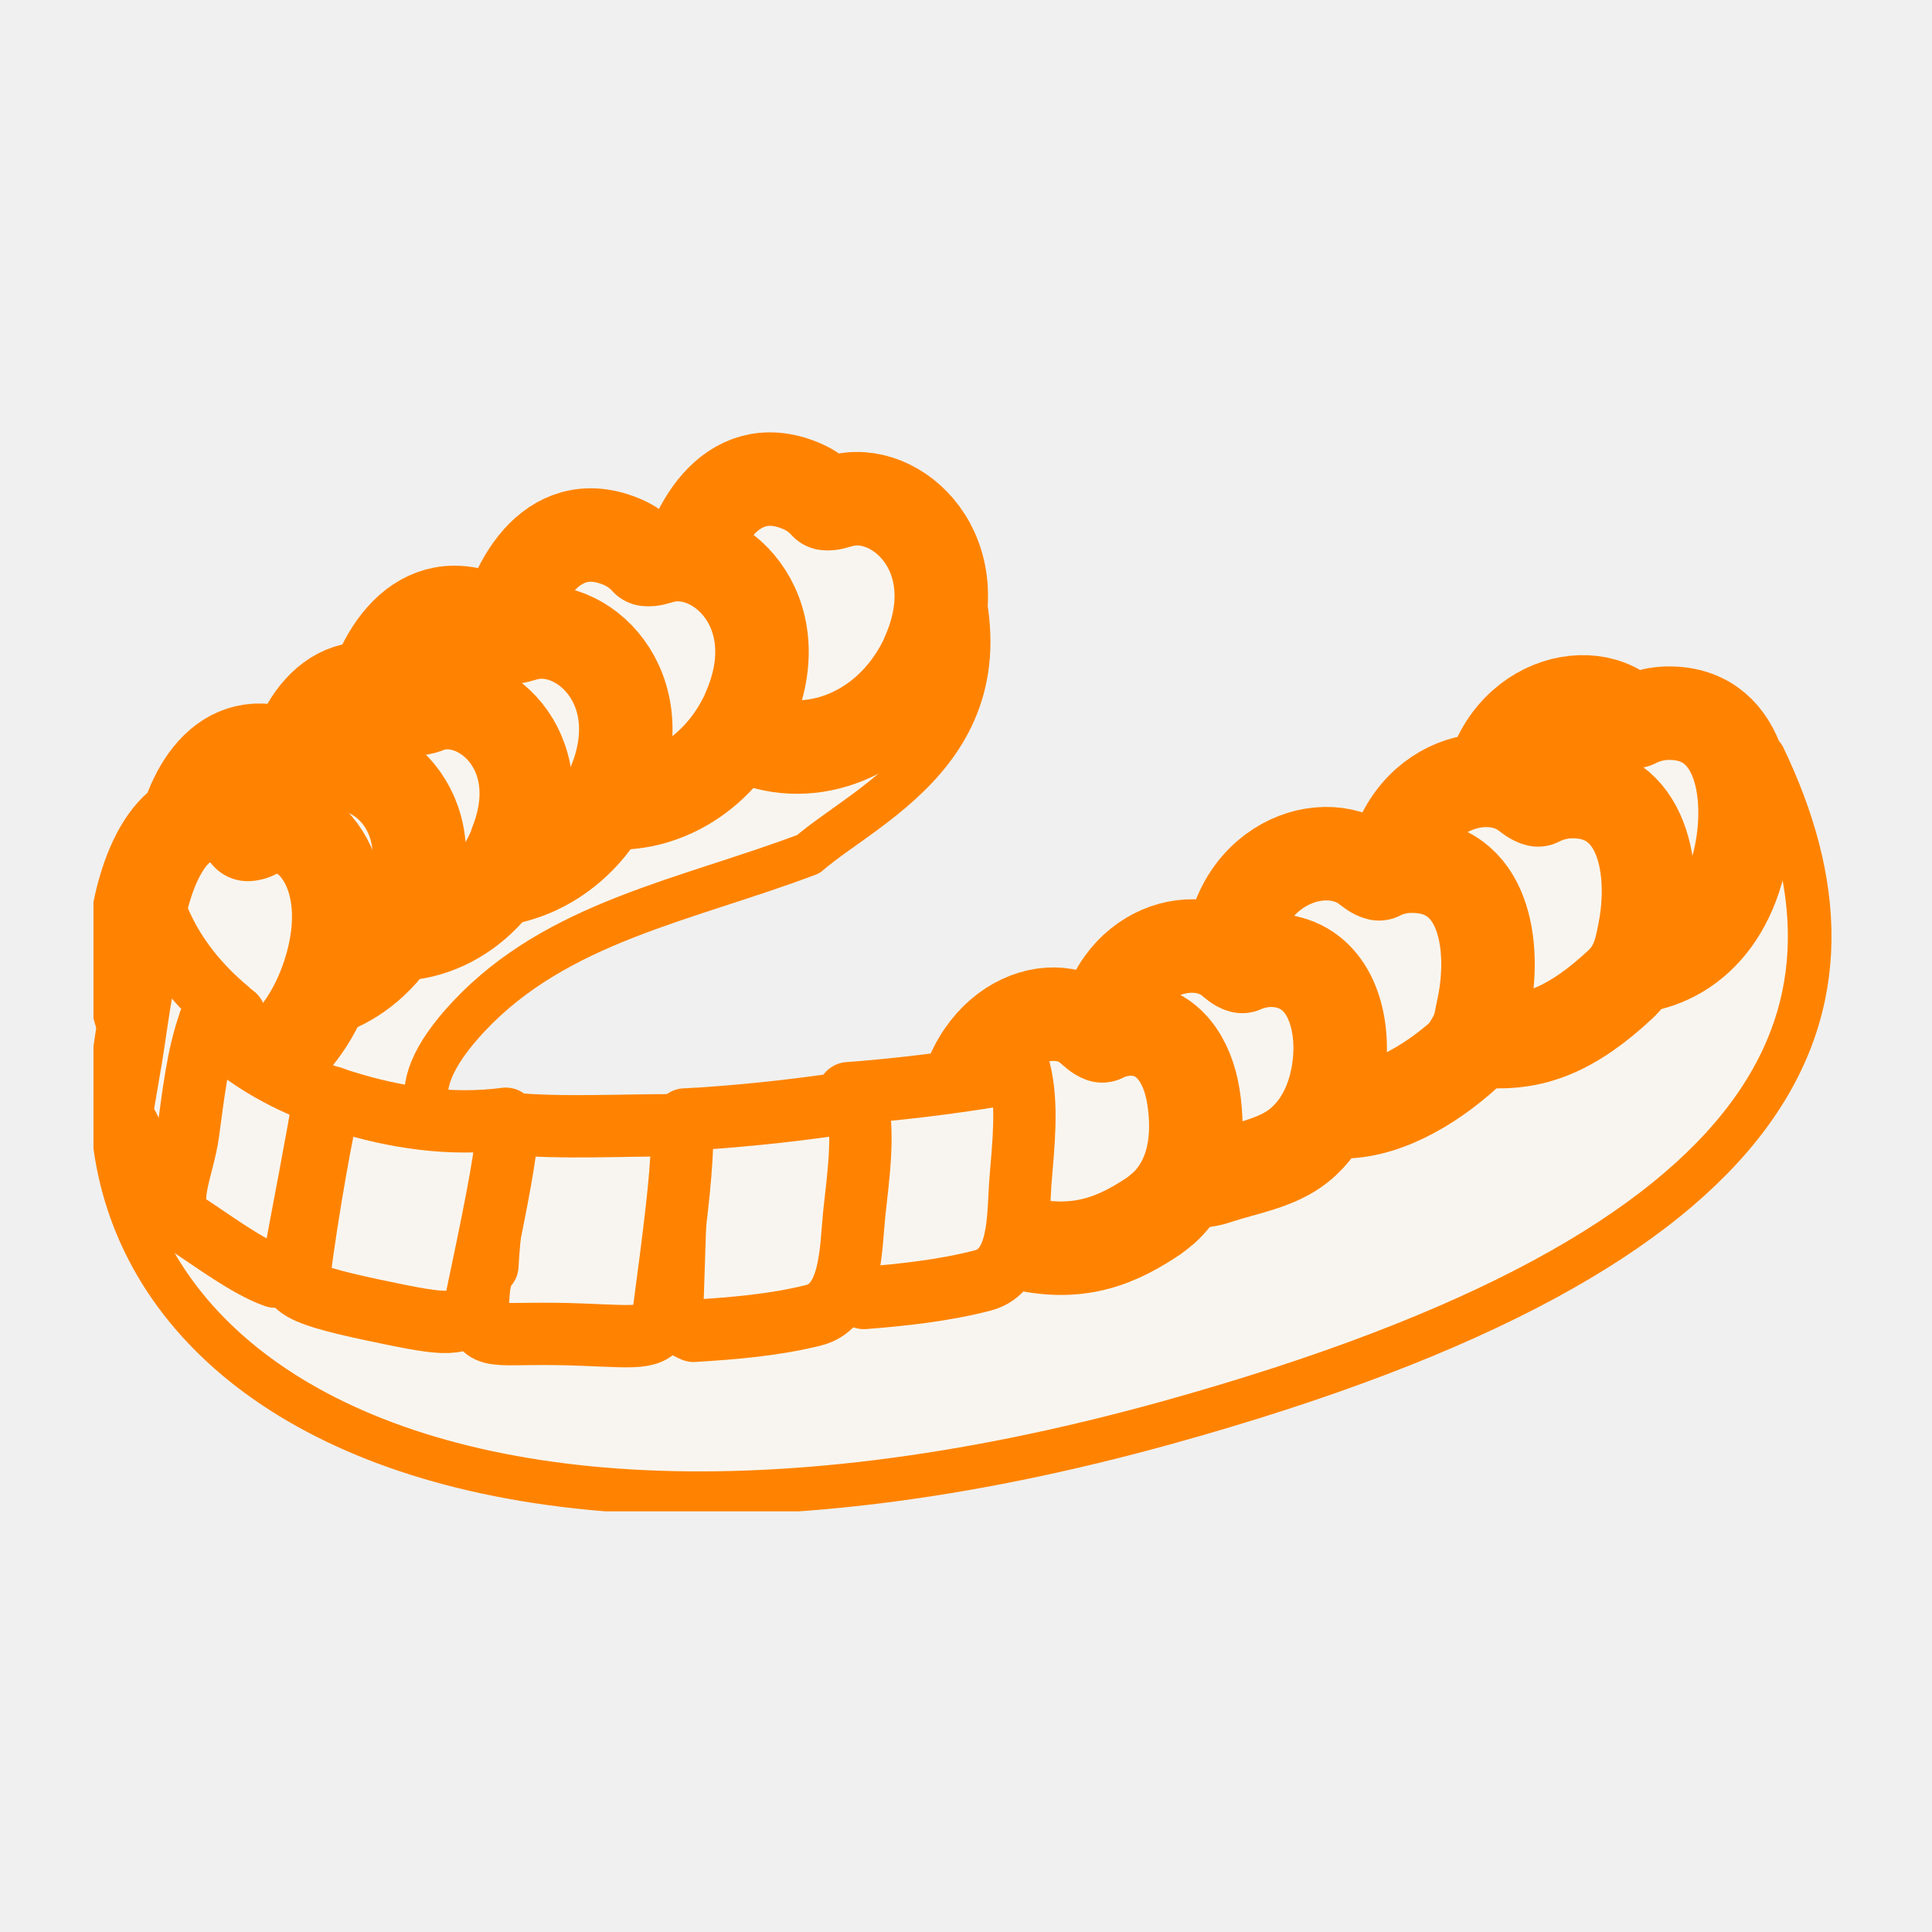
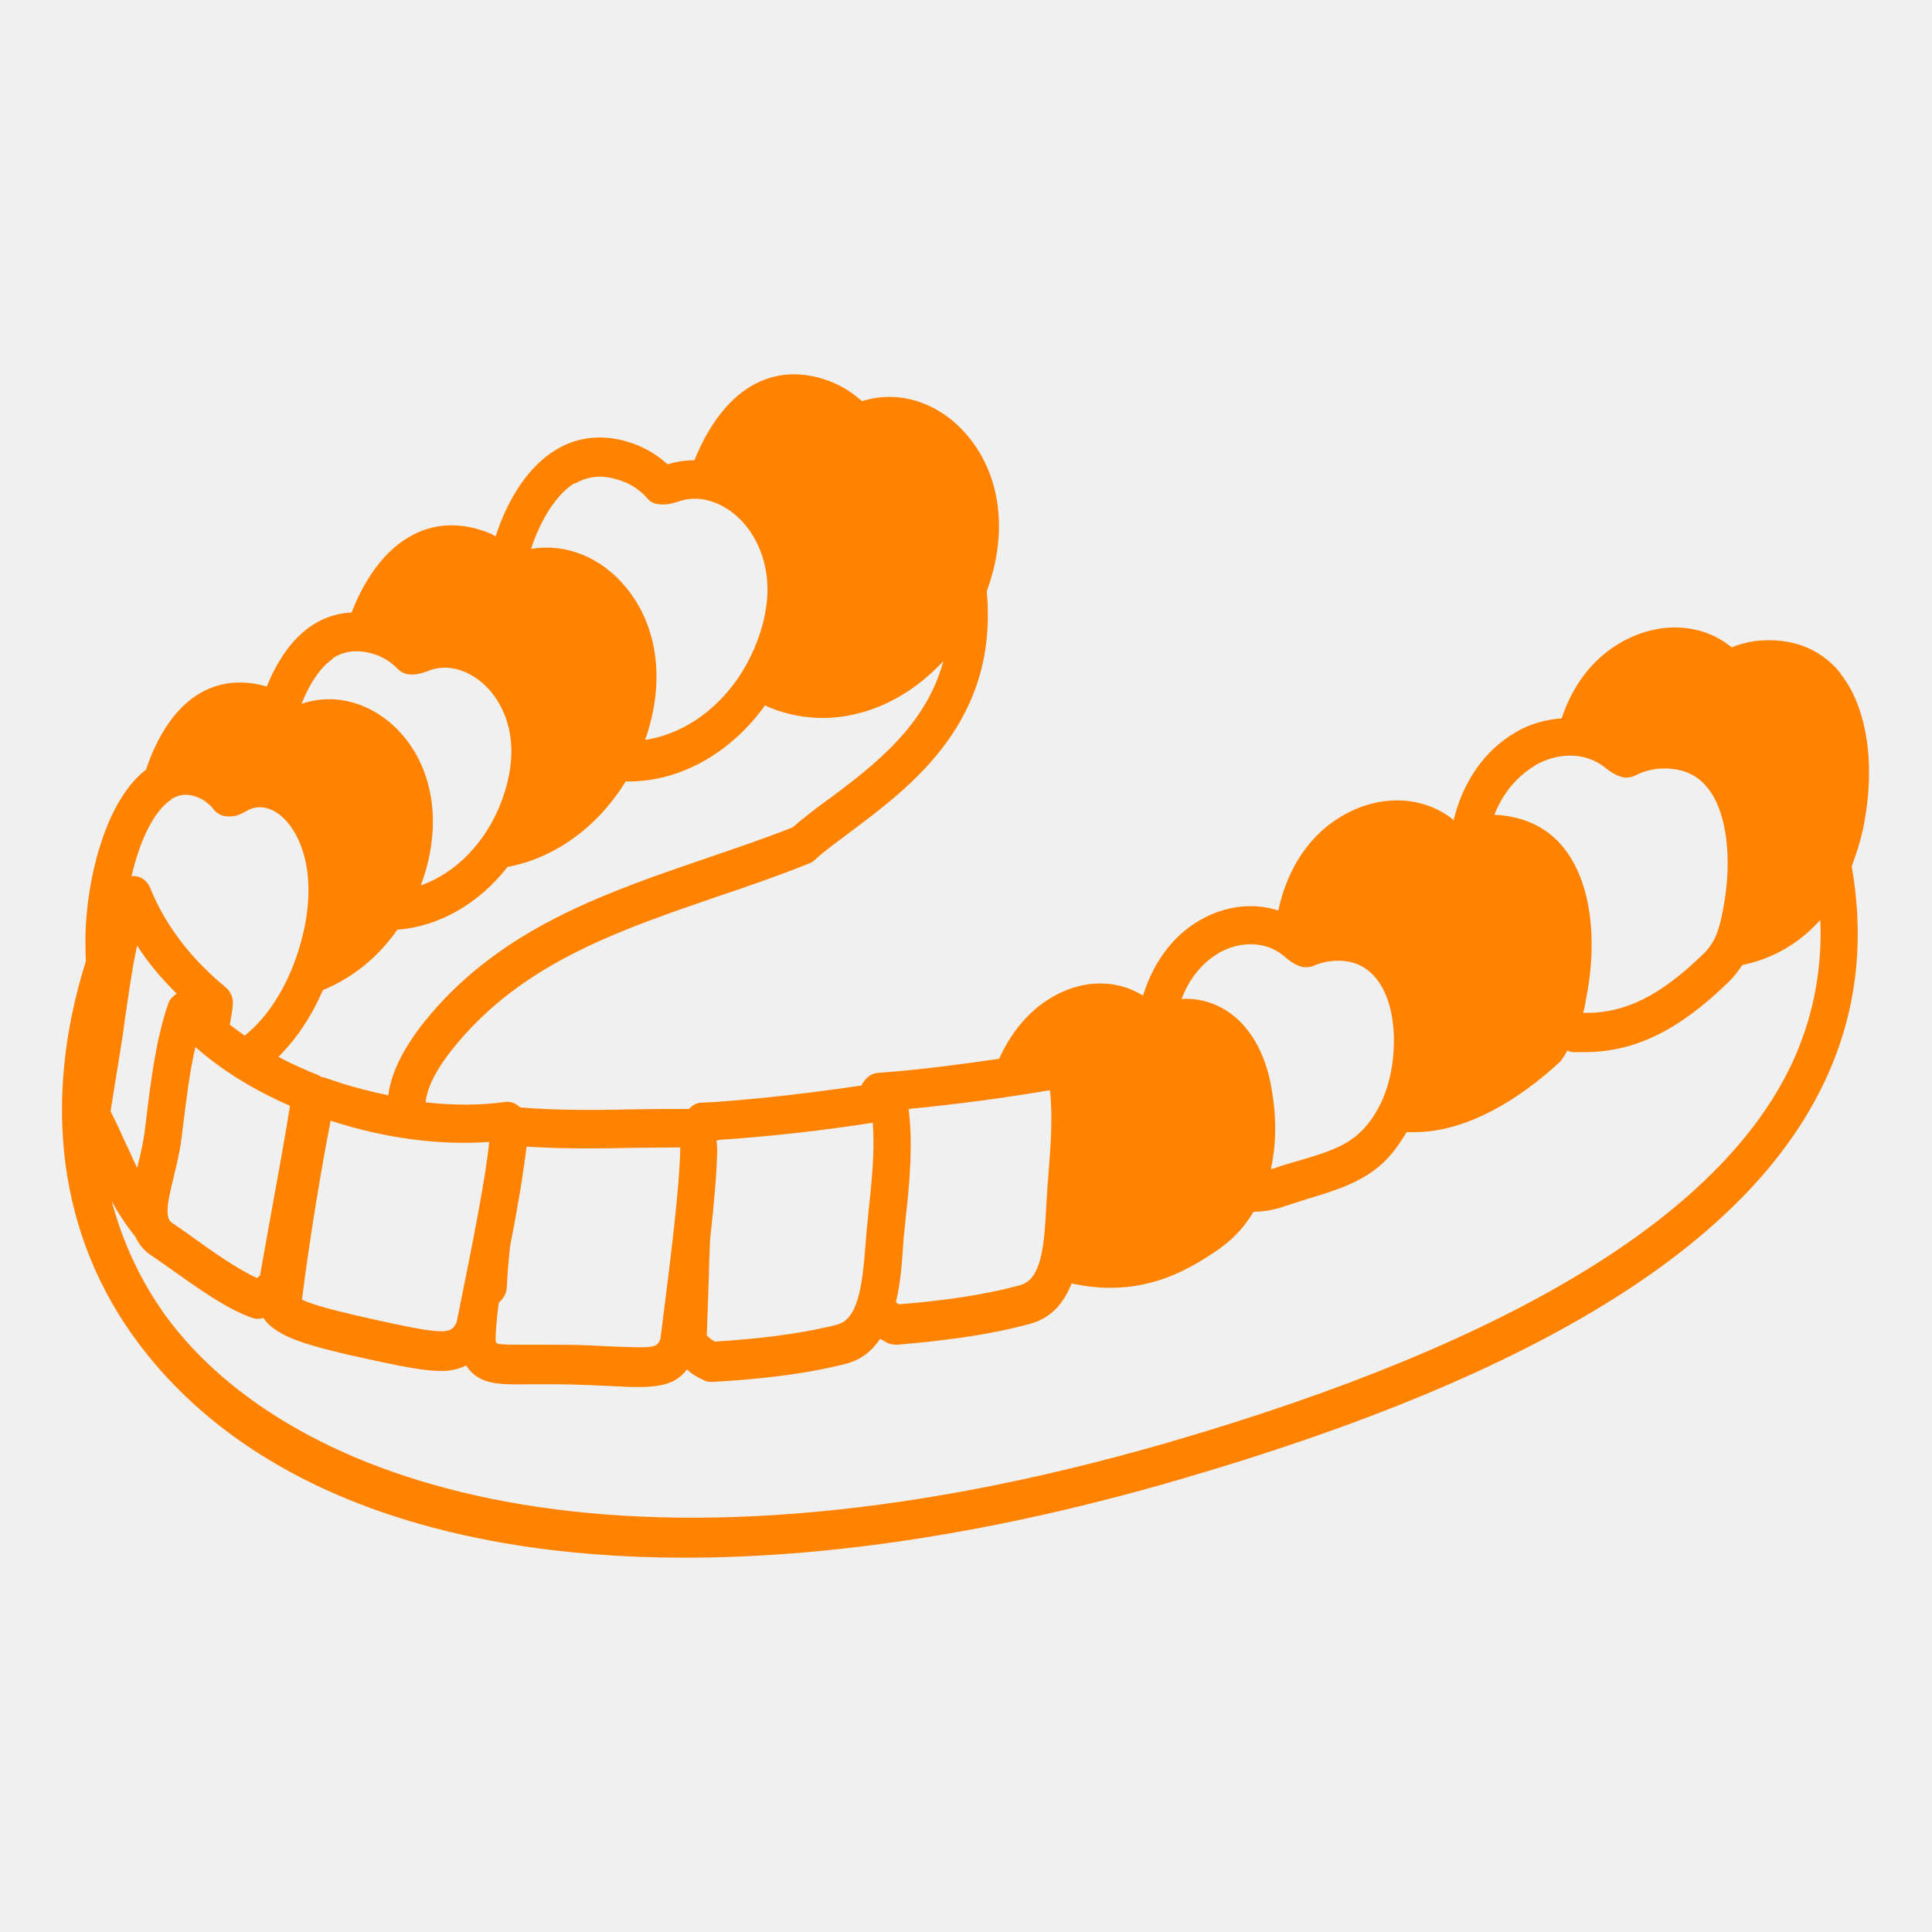
<svg xmlns="http://www.w3.org/2000/svg" width="31" height="31" viewBox="0 0 31 31" fill="none">
-   <g clip-path="url(#clip0_209_483)">
-     <path d="M13.242 18.224C9.409 19.128 5.148 18.838 7.521 16.309C8.946 14.79 11.007 14.447 12.97 13.705C13.96 12.847 16.496 11.837 15.164 8.601C10.938 9.587 6.138 11.182 2.872 13.92C-0.903 20.596 5.449 26.507 18.719 22.829C28.915 20.004 30.201 16.106 28.296 12.139C24.405 14.65 15.297 17.742 13.248 18.224H13.242Z" fill="#F8F5F0" stroke="#FF8300" stroke-width="0.7" stroke-linecap="round" stroke-linejoin="round" />
-     <path d="M23.86 13.295C24.048 15.894 27.379 16.454 27.932 13.71C28.137 12.702 27.921 11.405 26.731 11.444C26.444 11.455 26.228 11.577 26.228 11.577C26.156 11.56 26.095 11.505 26.034 11.46C25.276 10.9 23.738 11.532 23.866 13.3L23.86 13.295Z" fill="#F8F5F0" stroke="#FF8300" stroke-width="1.5" stroke-linecap="round" stroke-linejoin="round" />
-     <path d="M23.904 16.709C24.59 16.748 25.21 16.537 26.012 15.784C26.283 15.523 26.333 15.218 26.383 14.969C26.587 13.96 26.372 12.663 25.182 12.702C24.895 12.713 24.679 12.835 24.679 12.835C24.607 12.818 24.546 12.763 24.485 12.719C23.727 12.159 22.189 12.79 22.317 14.559C22.394 15.662 23.08 16.465 23.91 16.709H23.904Z" fill="#F8F5F0" stroke="#FF8300" stroke-width="1.5" stroke-linecap="round" stroke-linejoin="round" />
-     <path d="M21.409 17.834C22.156 17.895 22.947 17.413 23.495 16.92C23.766 16.537 23.738 16.449 23.799 16.183C24.015 15.174 23.821 13.877 22.632 13.899C22.344 13.899 22.128 14.021 22.128 14.021C22.056 14.004 21.995 13.949 21.935 13.905C21.182 13.334 19.639 13.943 19.738 15.711C19.777 16.377 20.054 17.031 20.563 17.474C20.828 17.701 21.116 17.812 21.409 17.834Z" fill="#F8F5F0" stroke="#FF8300" stroke-width="1.5" stroke-linecap="round" stroke-linejoin="round" />
-     <path d="M19.102 18.954C19.24 18.959 19.39 18.943 19.545 18.887C19.965 18.749 20.491 18.666 20.845 18.378C21.293 18.017 21.486 17.435 21.503 16.875C21.52 16.16 21.215 15.423 20.402 15.407C20.137 15.407 19.932 15.507 19.932 15.507C19.866 15.49 19.81 15.434 19.755 15.39C19.08 14.841 17.642 15.362 17.68 16.992C17.702 17.823 18.233 18.91 19.096 18.954H19.102Z" fill="#F8F5F0" stroke="#FF8300" stroke-width="1.5" stroke-linecap="round" stroke-linejoin="round" />
-     <path d="M18.676 19.381C19.163 18.926 19.257 18.256 19.146 17.579C19.058 17.042 18.759 16.521 18.151 16.51C17.885 16.51 17.686 16.621 17.686 16.621C17.619 16.598 17.57 16.543 17.514 16.499C16.867 15.906 15.423 16.477 15.407 18.239C15.401 19.07 15.727 19.525 16.22 19.907C17.199 20.184 17.835 19.952 18.449 19.552C18.532 19.503 18.604 19.442 18.671 19.381H18.676Z" fill="#F8F5F0" stroke="#FF8300" stroke-width="1.5" stroke-linecap="round" stroke-linejoin="round" />
-     <path d="M14.892 10.507C14.344 11.732 13.111 12.242 12.115 11.865C11.434 11.605 10.71 10.912 10.925 9.504C11.08 8.484 11.722 7.342 12.828 7.786C13.1 7.891 13.254 8.08 13.254 8.08C13.332 8.091 13.404 8.057 13.476 8.041C14.383 7.775 15.606 8.894 14.886 10.513L14.892 10.507Z" fill="#F8F5F0" stroke="#FF8300" stroke-width="1.5" stroke-linecap="round" stroke-linejoin="round" />
-     <path d="M12.015 11.405C11.467 12.63 10.234 13.139 9.238 12.762C8.557 12.502 7.833 11.809 8.048 10.401C8.203 9.382 8.845 8.24 9.951 8.683C10.223 8.789 10.377 8.977 10.377 8.977C10.455 8.988 10.527 8.955 10.599 8.938C11.506 8.672 12.729 9.792 12.009 11.41L12.015 11.405Z" fill="#F8F5F0" stroke="#FF8300" stroke-width="1.5" stroke-linecap="round" stroke-linejoin="round" />
-     <path d="M9.83 12.646C9.282 13.871 8.048 14.381 7.052 14.004C6.372 13.744 5.647 13.051 5.863 11.643C6.018 10.623 6.66 9.482 7.766 9.925C8.037 10.03 8.192 10.219 8.192 10.219C8.27 10.23 8.341 10.197 8.413 10.18C9.321 9.914 10.543 11.034 9.824 12.652L9.83 12.646Z" fill="#F8F5F0" stroke="#FF8300" stroke-width="1.5" stroke-linecap="round" stroke-linejoin="round" />
-     <path d="M8.286 13.539C7.833 14.692 6.721 15.213 5.791 14.902C5.155 14.692 4.458 14.088 4.596 12.78C4.696 11.837 5.238 10.757 6.272 11.117C6.527 11.206 6.676 11.372 6.676 11.372C6.748 11.372 6.815 11.35 6.881 11.322C7.705 11.039 8.878 12.02 8.281 13.533L8.286 13.539Z" fill="#F8F5F0" stroke="#FF8300" stroke-width="1.5" stroke-linecap="round" stroke-linejoin="round" />
-     <path d="M6.571 14.531C6.117 15.684 5.005 16.204 4.076 15.894C3.44 15.684 2.743 15.079 2.881 13.771C2.981 12.829 3.523 11.748 4.557 12.109C4.812 12.197 4.961 12.364 4.961 12.364C5.033 12.364 5.099 12.341 5.166 12.314C5.99 12.031 7.163 13.012 6.566 14.525L6.571 14.531Z" fill="#F8F5F0" stroke="#FF8300" stroke-width="1.5" stroke-linecap="round" stroke-linejoin="round" />
-     <path d="M5.277 15.639C4.862 16.909 3.905 17.529 3.13 17.247C2.593 17.053 2.023 16.438 2.173 15.024C2.284 13.999 2.77 12.807 3.639 13.14C3.849 13.217 3.976 13.389 3.976 13.389C4.037 13.389 4.093 13.356 4.148 13.328C4.851 12.979 5.819 13.971 5.277 15.639Z" fill="#F8F5F0" stroke="#FF8300" stroke-width="1.5" stroke-linecap="round" stroke-linejoin="round" />
-     <path d="M16.363 17.191C15.528 17.341 14.682 17.452 13.835 17.524C13.763 17.529 13.686 17.535 13.614 17.541C13.592 17.568 13.575 17.596 13.559 17.629C13.487 17.762 13.52 19.813 13.509 20.572C13.57 20.639 13.636 20.7 13.708 20.75C13.758 20.783 13.813 20.811 13.863 20.827C14.499 20.777 15.157 20.705 15.771 20.545C16.386 20.384 16.33 19.508 16.375 18.937C16.419 18.383 16.496 17.735 16.363 17.191Z" fill="#F8F5F0" stroke="#FF8300" stroke-linecap="round" stroke-linejoin="round" />
-     <path d="M13.752 17.668C12.912 17.801 12.065 17.895 11.213 17.951C11.141 17.951 11.064 17.962 10.992 17.962C10.97 17.99 10.953 18.017 10.931 18.051C10.853 18.189 10.82 20.295 10.781 21.082C10.837 21.154 10.903 21.221 10.975 21.271C11.025 21.304 11.075 21.332 11.13 21.354C11.772 21.315 12.43 21.26 13.05 21.105C13.669 20.955 13.647 20.051 13.708 19.464C13.769 18.893 13.869 18.228 13.752 17.663V17.668Z" fill="#F8F5F0" stroke="#FF8300" stroke-linecap="round" stroke-linejoin="round" />
-     <path d="M10.875 18.056C9.985 18.05 9.044 18.111 8.159 18.028C8.131 18.111 8.165 18.067 8.137 18.084C8.07 18.422 7.882 19.22 7.821 20.306C7.711 19.857 7.656 21.116 7.656 21.121C7.81 21.537 7.976 21.359 9.343 21.415C10.328 21.454 10.494 21.498 10.643 21.11C10.82 19.78 10.931 18.915 10.942 18.361C10.942 18.244 10.92 18.139 10.875 18.056Z" fill="#F8F5F0" stroke="#FF8300" stroke-linecap="round" stroke-linejoin="round" />
-     <path d="M8.115 17.951C7.241 18.067 6.333 17.934 5.498 17.668C5.437 17.651 5.382 17.629 5.321 17.607C5.31 17.629 5.299 17.646 5.288 17.651C5.194 17.984 4.939 19.381 4.801 20.461C4.801 20.461 4.652 20.273 4.652 20.278C4.674 20.661 4.674 20.755 6.284 21.082C7.274 21.287 7.457 21.265 7.634 20.894C7.91 19.58 8.087 18.727 8.137 18.178C8.143 18.1 8.137 18.023 8.12 17.956L8.115 17.951Z" fill="#F8F5F0" stroke="#FF8300" stroke-linecap="round" stroke-linejoin="round" />
-     <path d="M3.661 16.21C3.219 15.844 2.809 15.362 2.56 14.78C2.322 15.296 2.206 16.365 2.107 16.964C2.046 17.33 1.99 17.635 1.952 17.884C2.256 18.399 2.427 19.009 2.881 19.491C2.97 19.469 3.136 19.053 3.208 18.937C3.307 18.466 3.468 17.729 3.484 17.662C3.584 17.202 3.722 16.726 3.766 16.299C3.733 16.271 3.694 16.244 3.661 16.216V16.21Z" fill="#F8F5F0" stroke="#FF8300" stroke-linecap="round" stroke-linejoin="round" />
-     <path d="M3.362 16.404C3.169 16.936 3.097 17.602 3.019 18.172C2.942 18.754 2.599 19.375 2.997 19.636C3.396 19.896 3.982 20.334 4.414 20.484C4.458 20.473 4.497 20.456 4.541 20.428C4.602 20.389 4.657 20.34 4.712 20.279C4.823 19.652 5.111 18.195 5.205 17.574C4.519 17.319 3.855 16.948 3.357 16.41L3.362 16.404Z" fill="#F8F5F0" stroke="#FF8300" stroke-linecap="round" stroke-linejoin="round" />
+   <g clip-path="url(#clip0_272_746)">
+     <path d="M29.538 10.808C29.244 10.443 28.83 10.255 28.314 10.274C28.093 10.28 27.913 10.336 27.787 10.387C27.775 10.374 27.757 10.368 27.745 10.355C27.271 9.99 26.593 9.971 26.005 10.311C25.555 10.569 25.232 10.997 25.058 11.526C24.812 11.545 24.56 11.608 24.326 11.746C23.822 12.036 23.474 12.539 23.324 13.162C23.318 13.162 23.312 13.15 23.306 13.143C22.838 12.772 22.155 12.741 21.567 13.074C21.021 13.376 20.655 13.93 20.511 14.61C20.145 14.49 19.72 14.522 19.33 14.723C18.85 14.968 18.514 15.415 18.34 15.975C17.968 15.742 17.494 15.711 17.038 15.919C16.595 16.12 16.253 16.498 16.031 16.989C15.473 17.07 14.903 17.146 14.327 17.196L14.087 17.215C13.998 17.221 13.919 17.272 13.866 17.347C13.848 17.366 13.835 17.391 13.823 17.417C13.062 17.53 12.282 17.624 11.49 17.681L11.25 17.694C11.172 17.694 11.107 17.738 11.053 17.794C10.765 17.794 10.471 17.794 10.177 17.8C9.571 17.813 8.947 17.819 8.347 17.769C8.281 17.706 8.197 17.668 8.107 17.681C7.706 17.738 7.274 17.738 6.83 17.687C6.86 17.341 7.166 16.926 7.454 16.605C8.527 15.409 9.979 14.912 11.52 14.383C12.006 14.22 12.498 14.05 12.984 13.854C13.02 13.842 13.05 13.823 13.074 13.798C13.23 13.653 13.434 13.508 13.65 13.345C14.633 12.608 16.025 11.57 15.833 9.487C16.175 8.562 16.067 7.643 15.533 7.001C15.095 6.472 14.447 6.246 13.841 6.434C13.841 6.434 13.835 6.434 13.829 6.434C13.727 6.346 13.578 6.227 13.368 6.139C12.9 5.944 12.438 5.962 12.042 6.202C11.664 6.428 11.358 6.85 11.142 7.385C11.005 7.385 10.861 7.404 10.723 7.448C10.723 7.448 10.717 7.448 10.711 7.448C10.609 7.36 10.459 7.24 10.249 7.152C9.781 6.957 9.319 6.976 8.923 7.215C8.503 7.467 8.161 7.964 7.952 8.606C7.922 8.593 7.904 8.574 7.874 8.562C7.406 8.367 6.944 8.385 6.548 8.625C6.17 8.851 5.852 9.279 5.642 9.827C5.414 9.839 5.198 9.908 5.007 10.034C4.701 10.236 4.455 10.582 4.281 11.016C3.873 10.896 3.483 10.941 3.147 11.161C2.793 11.394 2.517 11.822 2.343 12.35C1.774 12.785 1.48 13.785 1.396 14.61C1.366 14.912 1.366 15.176 1.378 15.422C0.67 17.675 0.94 19.833 2.206 21.532C3.903 23.817 7.004 24.994 10.992 24.994C13.35 24.994 16.019 24.585 18.898 23.748C24.752 22.049 28.171 19.902 29.352 17.19C29.796 16.164 29.916 15.075 29.712 13.899C29.79 13.691 29.862 13.471 29.91 13.219C30.096 12.237 29.952 11.331 29.526 10.802L29.538 10.808ZM24.62 12.287C24.998 12.067 25.43 12.067 25.741 12.306C25.813 12.363 25.909 12.438 26.035 12.47C26.107 12.489 26.185 12.47 26.251 12.438C26.251 12.438 26.431 12.338 26.659 12.332C26.983 12.319 27.229 12.426 27.403 12.646C27.703 13.024 27.805 13.76 27.649 14.585C27.601 14.83 27.553 15.082 27.349 15.289C26.647 15.975 26.077 16.265 25.405 16.252C25.405 16.227 25.418 16.202 25.424 16.171L25.448 16.038C25.645 15.056 25.52 14.15 25.1 13.615C24.83 13.269 24.434 13.093 23.978 13.074C24.158 12.615 24.458 12.388 24.626 12.287H24.62ZM19.593 15.271C19.75 15.189 19.917 15.151 20.073 15.151C20.265 15.151 20.451 15.214 20.601 15.34C20.667 15.396 20.751 15.472 20.877 15.51C20.949 15.528 21.027 15.522 21.093 15.491C21.093 15.491 21.249 15.415 21.465 15.415C21.711 15.415 21.897 15.497 22.047 15.661C22.263 15.894 22.377 16.296 22.365 16.756C22.353 17.379 22.131 17.914 21.765 18.222C21.525 18.424 21.177 18.524 20.835 18.625C20.703 18.663 20.571 18.701 20.451 18.744C20.433 18.751 20.409 18.757 20.391 18.757C20.475 18.386 20.487 17.964 20.409 17.505C20.271 16.605 19.744 16.038 19.042 16.026C19.012 16.026 18.988 16.026 18.958 16.032C19.132 15.566 19.438 15.352 19.605 15.264L19.593 15.271ZM16.846 17.48C16.895 17.914 16.858 18.398 16.823 18.833L16.805 19.072C16.799 19.16 16.793 19.261 16.787 19.361C16.756 20.016 16.703 20.526 16.373 20.62C15.731 20.796 15.035 20.878 14.429 20.928C14.411 20.916 14.393 20.91 14.375 20.897C14.447 20.601 14.471 20.293 14.489 20.016C14.495 19.921 14.501 19.827 14.513 19.739L14.537 19.5C14.597 18.959 14.651 18.354 14.579 17.794C15.353 17.719 16.115 17.618 16.852 17.492L16.846 17.48ZM11.526 18.291C12.366 18.235 13.2 18.14 14.004 18.015C14.039 18.461 13.986 18.965 13.938 19.418L13.914 19.663C13.902 19.758 13.896 19.858 13.889 19.959C13.835 20.639 13.77 21.168 13.428 21.256C12.78 21.419 12.084 21.488 11.472 21.526C11.454 21.514 11.436 21.507 11.418 21.495C11.394 21.476 11.364 21.451 11.34 21.425C11.352 21.161 11.364 20.802 11.376 20.425C11.376 20.261 11.388 20.072 11.394 19.89C11.46 19.286 11.502 18.814 11.508 18.449C11.508 18.398 11.502 18.348 11.496 18.298H11.526V18.291ZM8.006 20.897C8.078 20.84 8.125 20.758 8.131 20.664C8.143 20.431 8.161 20.211 8.185 19.997C8.317 19.323 8.401 18.801 8.449 18.398C9.025 18.436 9.613 18.43 10.189 18.417C10.435 18.417 10.675 18.411 10.915 18.411C10.915 18.417 10.915 18.43 10.915 18.436C10.902 19.053 10.777 20.072 10.597 21.482C10.543 21.633 10.489 21.633 9.757 21.602L9.493 21.589C9.235 21.577 9.019 21.577 8.833 21.577C8.701 21.577 8.581 21.577 8.479 21.577C8.257 21.577 8.024 21.577 7.976 21.558C7.976 21.558 7.964 21.545 7.952 21.514C7.952 21.381 7.97 21.155 7.994 20.972C7.994 20.947 8.006 20.922 8.006 20.897ZM7.85 18.323C7.784 18.946 7.592 19.909 7.328 21.212C7.244 21.394 7.172 21.425 6.212 21.218C5.402 21.042 5.025 20.941 4.845 20.853C4.971 19.84 5.186 18.575 5.306 17.983C6.176 18.266 7.052 18.38 7.85 18.323ZM2.038 18.392C1.954 18.203 1.87 18.015 1.774 17.832C1.816 17.568 1.864 17.265 1.924 16.901C1.948 16.75 1.978 16.567 2.002 16.372C2.056 16.007 2.116 15.56 2.2 15.17C2.373 15.447 2.595 15.705 2.835 15.944C2.775 15.982 2.727 16.032 2.703 16.095C2.505 16.661 2.421 17.335 2.349 17.933L2.319 18.172C2.295 18.348 2.254 18.524 2.212 18.694C2.212 18.707 2.206 18.726 2.2 18.738C2.146 18.625 2.092 18.505 2.038 18.386V18.392ZM2.793 18.858C2.841 18.663 2.889 18.461 2.913 18.26L2.943 18.021C2.991 17.624 3.045 17.19 3.135 16.8C3.555 17.171 4.065 17.486 4.653 17.744C4.581 18.203 4.461 18.858 4.353 19.456C4.281 19.84 4.221 20.205 4.173 20.463C4.155 20.482 4.137 20.494 4.125 20.507C3.807 20.362 3.405 20.079 3.075 19.84C2.961 19.758 2.853 19.682 2.757 19.619C2.637 19.538 2.691 19.267 2.793 18.864V18.858ZM13.296 12.822C13.08 12.98 12.882 13.131 12.72 13.275C12.258 13.458 11.79 13.615 11.328 13.773C9.787 14.301 8.191 14.843 7.01 16.158C6.542 16.68 6.284 17.152 6.23 17.574C5.954 17.517 5.678 17.448 5.396 17.354L5.21 17.291C5.21 17.291 5.168 17.284 5.151 17.278C5.133 17.265 5.115 17.253 5.097 17.247C4.875 17.159 4.665 17.064 4.467 16.957C4.755 16.674 4.995 16.315 5.181 15.887C5.642 15.698 6.062 15.371 6.374 14.918C7.04 14.868 7.682 14.503 8.143 13.911C8.887 13.773 9.583 13.282 10.039 12.539C10.057 12.539 10.075 12.539 10.087 12.539C10.915 12.539 11.724 12.086 12.276 11.318C12.312 11.337 12.342 11.35 12.372 11.362C12.642 11.469 12.924 11.52 13.2 11.52C13.908 11.52 14.603 11.186 15.137 10.607C14.855 11.652 14.021 12.281 13.29 12.829L13.296 12.822ZM9.223 7.762C9.349 7.687 9.481 7.649 9.625 7.649C9.751 7.649 9.883 7.681 10.027 7.737C10.243 7.825 10.375 7.983 10.375 7.983C10.423 8.046 10.489 8.083 10.567 8.09C10.699 8.109 10.813 8.071 10.932 8.033C11.268 7.932 11.676 8.083 11.958 8.423C12.156 8.662 12.564 9.323 12.102 10.406C11.748 11.23 11.065 11.765 10.351 11.872C10.675 10.96 10.567 10.053 10.039 9.418C9.643 8.939 9.073 8.713 8.521 8.807C8.683 8.316 8.935 7.926 9.223 7.75V7.762ZM5.33 10.569C5.45 10.488 5.576 10.45 5.72 10.45C5.822 10.45 5.93 10.469 6.05 10.513C6.242 10.582 6.368 10.72 6.368 10.72C6.422 10.777 6.488 10.815 6.566 10.821C6.698 10.834 6.8 10.79 6.908 10.752C7.208 10.645 7.574 10.764 7.844 11.06C8.03 11.268 8.425 11.847 8.048 12.854C7.796 13.527 7.304 14.012 6.752 14.207C7.1 13.275 6.974 12.357 6.422 11.752C5.996 11.287 5.39 11.104 4.839 11.293C4.965 10.972 5.139 10.708 5.336 10.576L5.33 10.569ZM2.739 12.829C2.817 12.778 2.895 12.753 2.979 12.753C3.045 12.753 3.111 12.766 3.183 12.797C3.321 12.854 3.417 12.973 3.417 12.973C3.471 13.049 3.555 13.099 3.651 13.099C3.789 13.112 3.891 13.049 3.981 12.999C4.149 12.911 4.353 12.948 4.533 13.112C4.863 13.414 5.133 14.15 4.791 15.245C4.605 15.843 4.293 16.322 3.927 16.617C3.843 16.561 3.765 16.498 3.687 16.441C3.705 16.334 3.729 16.227 3.735 16.126C3.747 16.019 3.705 15.912 3.621 15.843L3.519 15.755C3.015 15.321 2.631 14.799 2.409 14.245C2.361 14.131 2.26 14.056 2.14 14.056C2.128 14.056 2.122 14.062 2.11 14.062C2.248 13.464 2.481 12.999 2.751 12.829H2.739ZM28.812 16.932C27.727 19.43 24.344 21.52 18.748 23.144C9.907 25.705 4.653 23.792 2.685 21.149C2.26 20.57 1.972 19.94 1.792 19.273C1.9 19.468 2.02 19.657 2.17 19.84C2.224 19.959 2.307 20.066 2.433 20.148C2.529 20.211 2.631 20.286 2.739 20.362C3.159 20.658 3.627 20.998 4.035 21.142C4.065 21.155 4.101 21.161 4.131 21.161C4.161 21.161 4.191 21.161 4.215 21.149C4.215 21.149 4.221 21.149 4.227 21.149C4.437 21.457 4.935 21.602 6.086 21.847C6.5 21.935 6.824 21.998 7.082 21.998C7.238 21.998 7.364 21.967 7.478 21.91C7.682 22.218 7.988 22.218 8.479 22.212C8.719 22.212 9.037 22.206 9.463 22.225L9.727 22.237C9.913 22.244 10.081 22.256 10.225 22.256C10.615 22.256 10.854 22.2 11.023 21.973C11.04 21.986 11.059 22.005 11.07 22.017C11.136 22.067 11.214 22.111 11.298 22.149C11.334 22.168 11.376 22.174 11.412 22.174C11.412 22.174 11.424 22.174 11.43 22.174C12.078 22.137 12.846 22.067 13.566 21.885C13.818 21.822 13.998 21.671 14.123 21.482C14.171 21.507 14.213 21.539 14.267 21.558C14.303 21.57 14.339 21.577 14.375 21.577C14.381 21.577 14.393 21.577 14.399 21.577C15.047 21.52 15.809 21.438 16.523 21.243C16.877 21.149 17.074 20.897 17.194 20.595C17.41 20.639 17.62 20.664 17.812 20.664C18.526 20.664 19.054 20.387 19.516 20.072C19.617 20.003 19.713 19.928 19.797 19.846C19.923 19.726 20.025 19.588 20.115 19.443C20.283 19.443 20.457 19.412 20.631 19.349C20.745 19.311 20.865 19.273 20.985 19.235C21.363 19.122 21.795 18.996 22.131 18.713C22.305 18.568 22.448 18.373 22.569 18.166C22.61 18.166 22.652 18.166 22.695 18.166C23.714 18.166 24.65 17.391 25.022 17.045C25.04 17.033 25.052 17.014 25.064 16.995C25.1 16.945 25.124 16.907 25.148 16.857C25.16 16.857 25.166 16.863 25.178 16.869C25.202 16.875 25.22 16.882 25.244 16.882C25.304 16.882 25.363 16.882 25.418 16.882C26.233 16.882 26.941 16.535 27.751 15.742C27.835 15.661 27.895 15.573 27.955 15.485C28.392 15.396 28.836 15.176 29.208 14.761C29.238 15.528 29.106 16.246 28.812 16.932Z" fill="#FF8300" />
  </g>
  <defs>
-     <clipPath id="clip0_209_483">
-       <rect width="28" height="17.5" fill="white" transform="translate(1.5 6.75)" />
+     <clipPath id="clip0_272_746">
+       <rect width="29" height="19" fill="white" transform="translate(1 6)" />
    </clipPath>
  </defs>
</svg>
